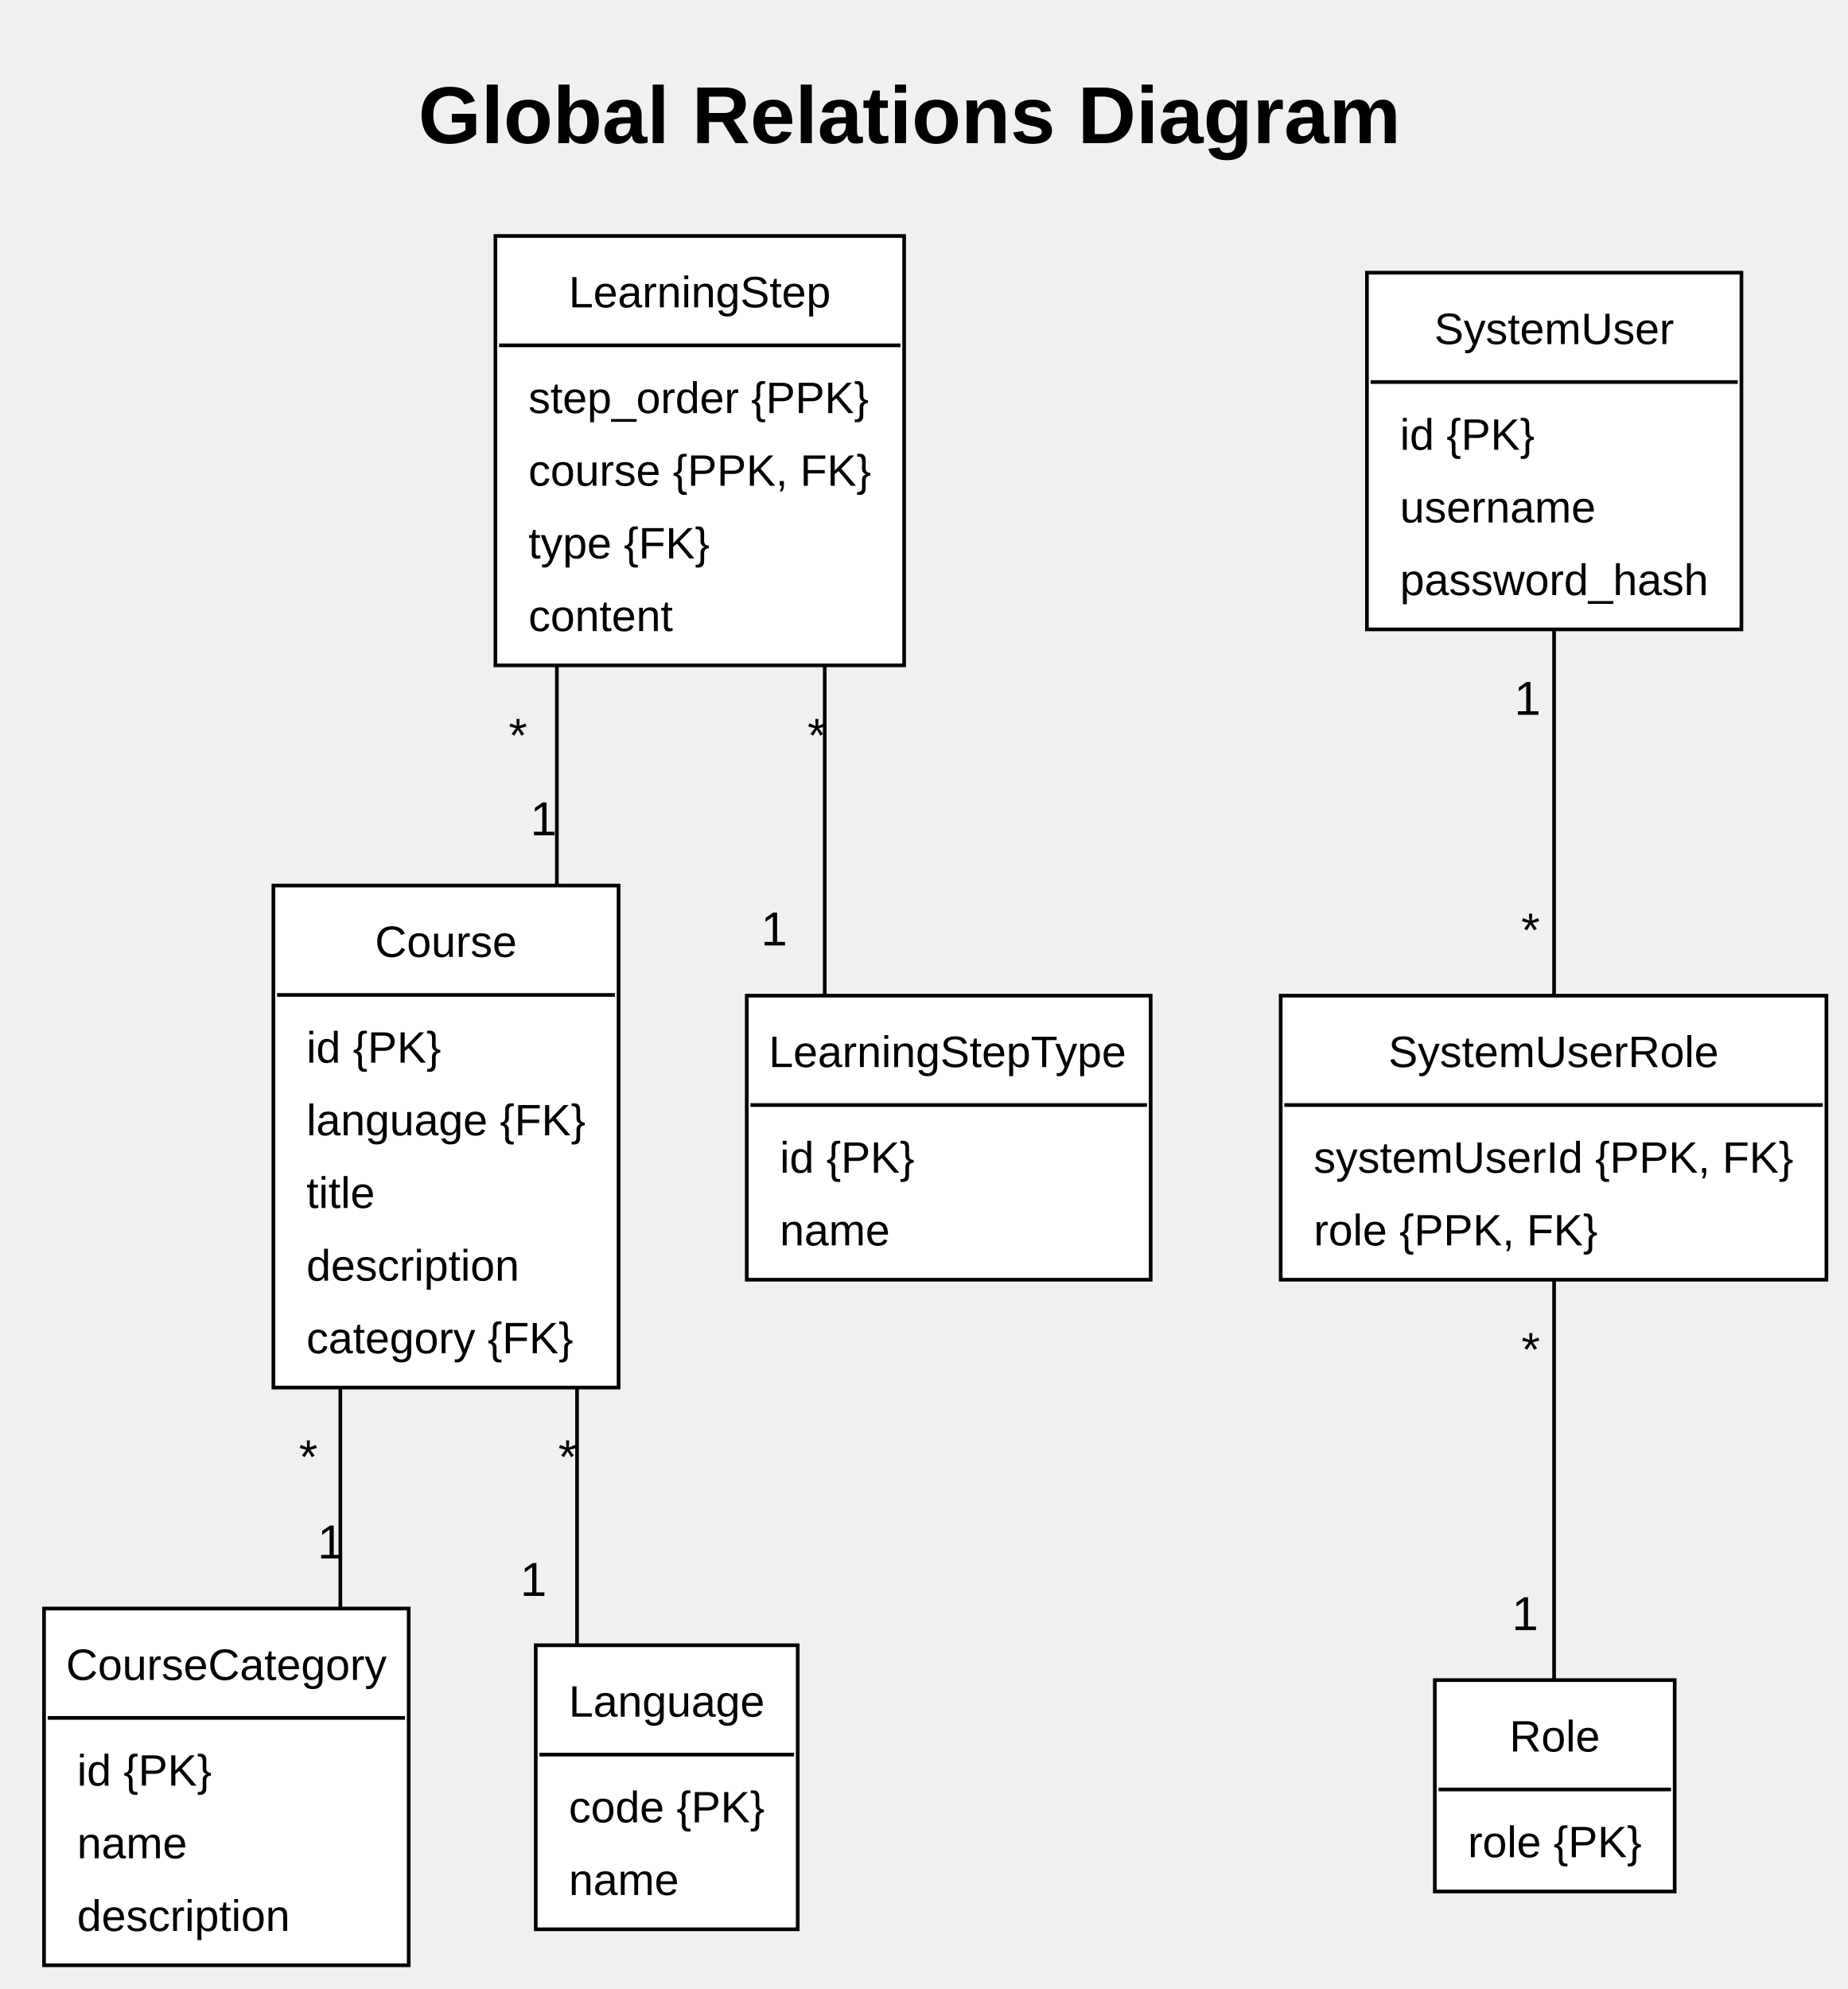
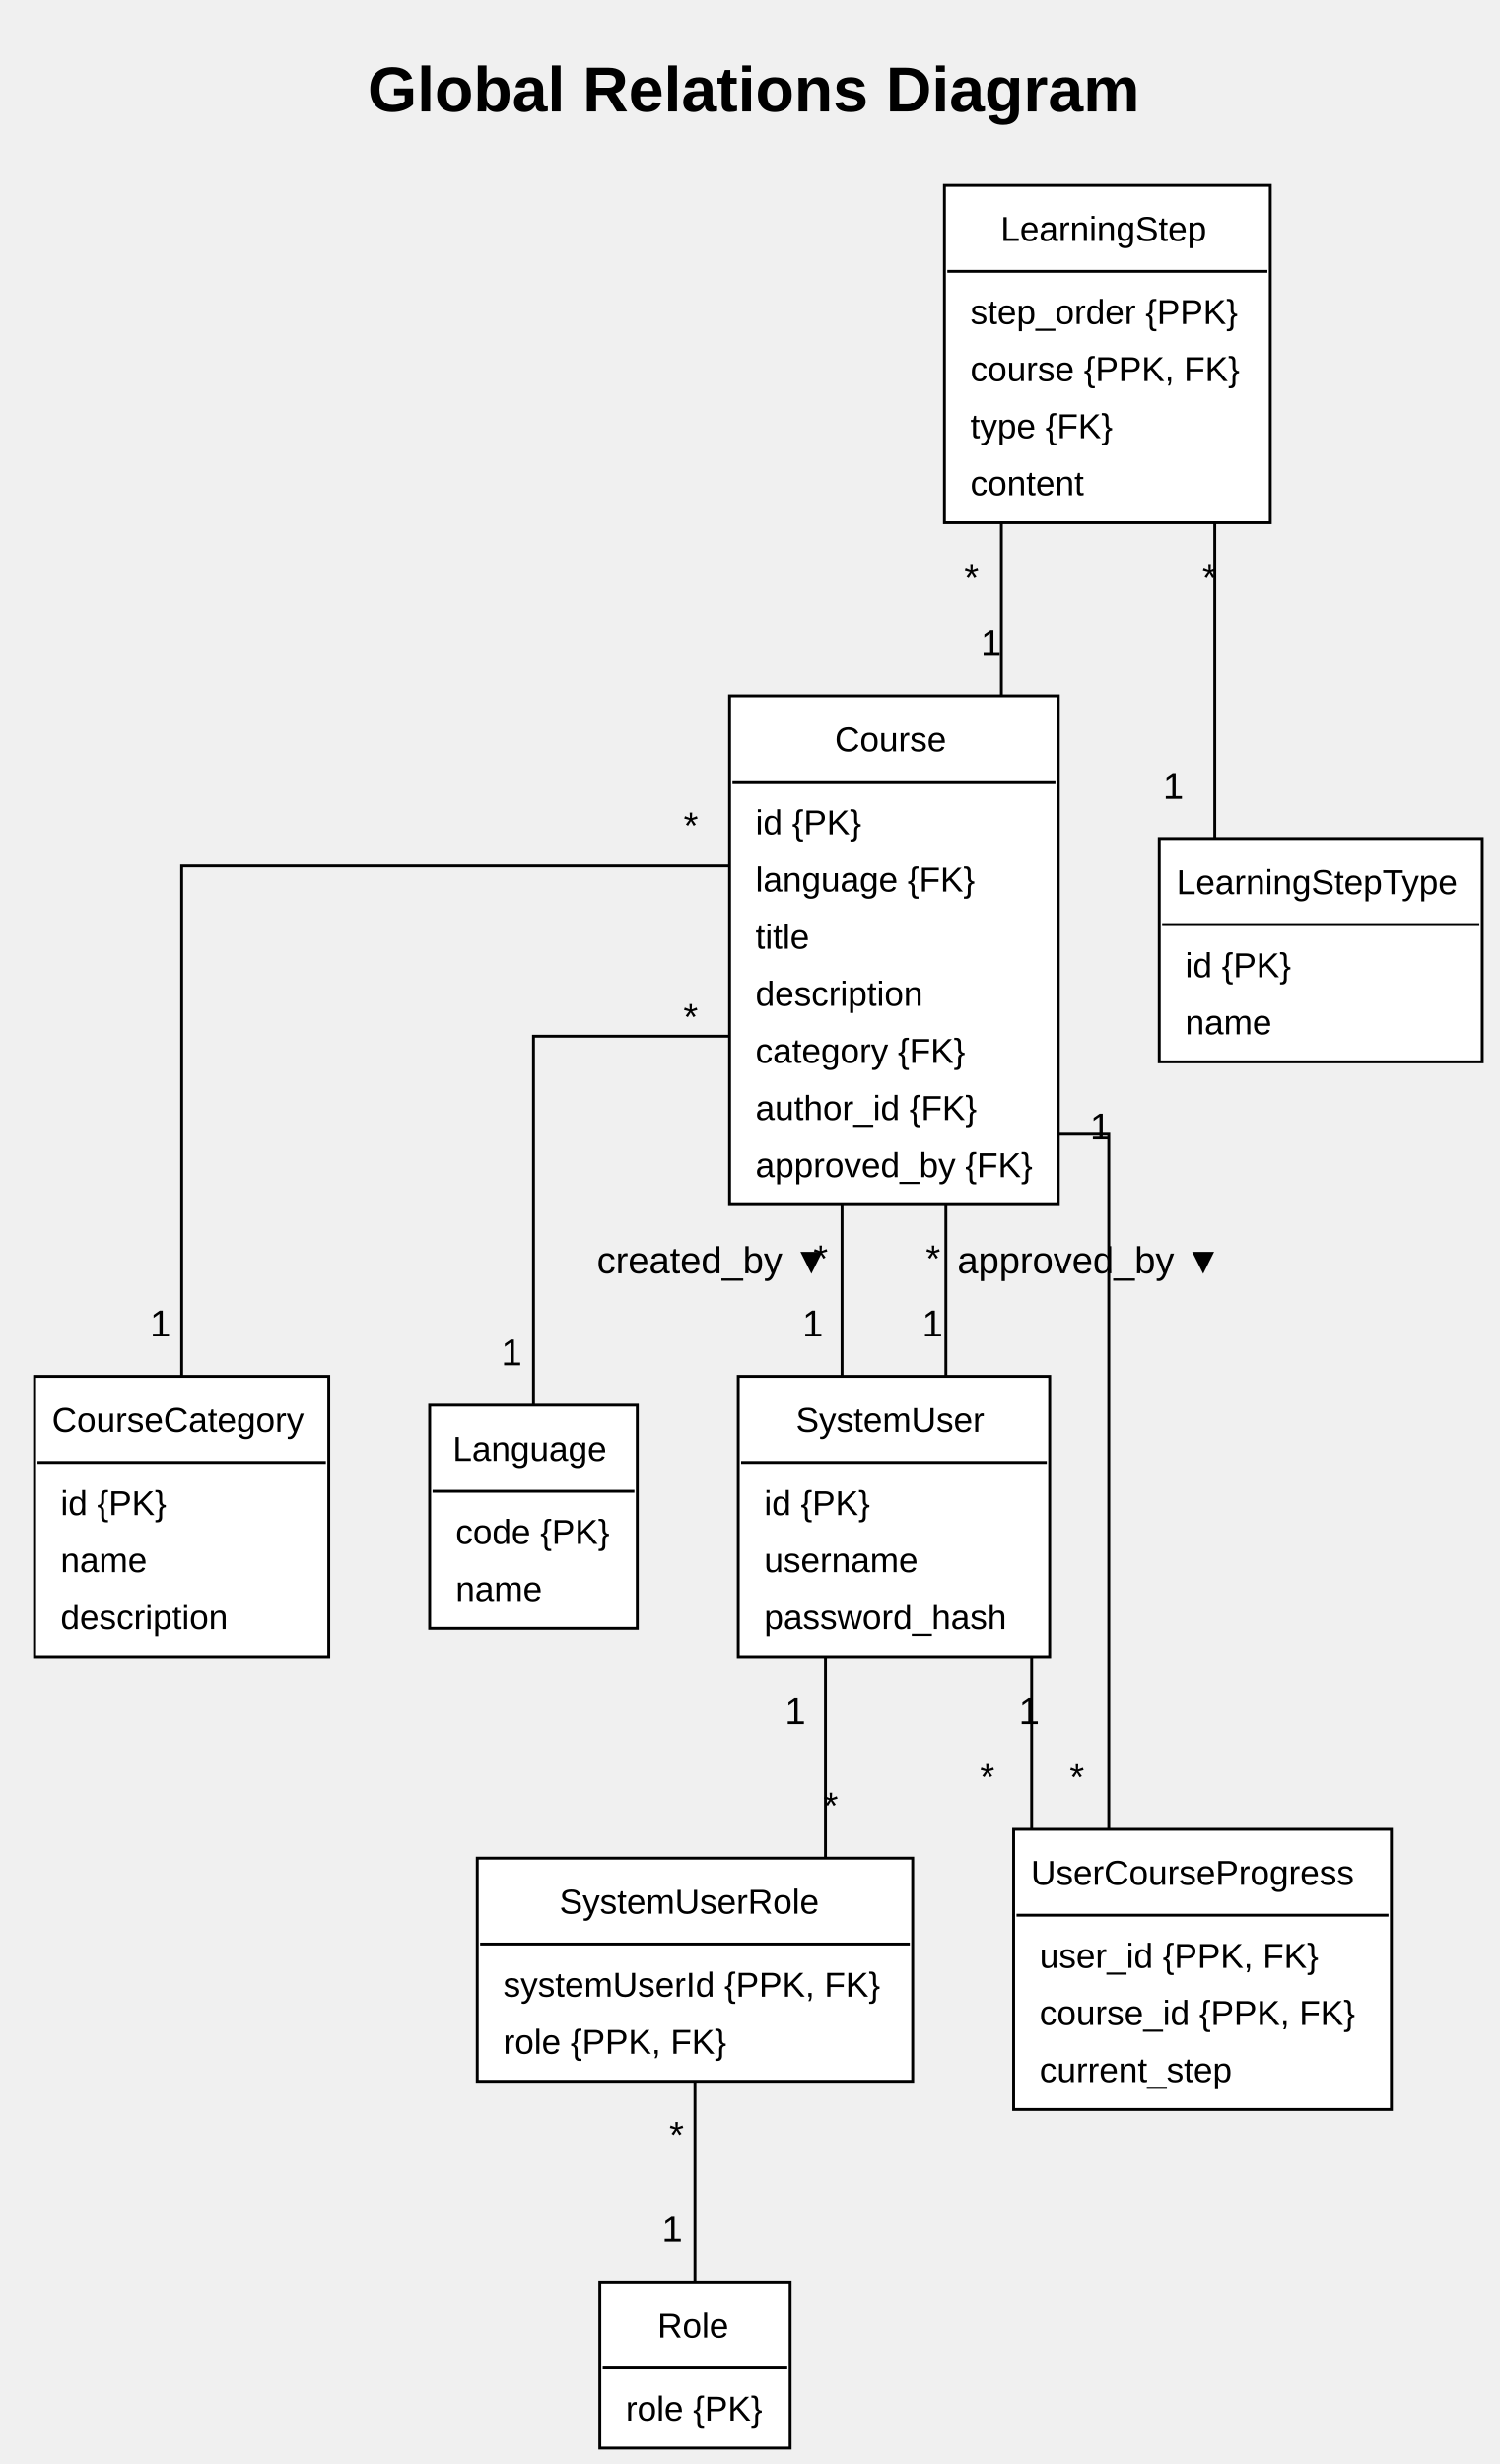
- <svg xmlns="http://www.w3.org/2000/svg" contentStyleType="text/css" data-diagram-type="CLASS" height="621.042px" preserveAspectRatio="none" style="width:577px;height:621px;background:#FFFFFF;" version="1.1" viewBox="0 0 577 621" width="577.5px" zoomAndPan="magnify">
+ <svg xmlns="http://www.w3.org/2000/svg" contentStyleType="text/css" height="979.688px" preserveAspectRatio="none" style="width:596px;height:979px;background:#FFFFFF;" version="1.1" viewBox="0 0 596 979" width="596.979px" zoomAndPan="magnify">
  <defs />
  <g>
-     <g class="title" data-source-line="4">
-       <text fill="#000000" font-family="Arial" font-size="25.208" font-weight="bold" lengthAdjust="spacing" textLength="306.771" x="130.615" y="44.682">Global Relations Diagram</text>
+     <text fill="#000000" font-family="Arial" font-size="25.208" font-weight="bold" lengthAdjust="spacing" textLength="294.479" x="146.094" y="44.27">Global Relations Diagram</text>
+     <g id="elem_Course">
+       <rect codeLine="6" fill="#FFFFFF" height="202.114" id="Course" style="stroke:#000000;stroke-width:1.146;" width="130.625" x="289.896" y="276.487" />
+       <text fill="#000000" font-family="Arial" font-size="13.75" lengthAdjust="spacing" textLength="46.979" x="331.719" y="298.551">Course</text>
+       <line style="stroke:#000000;stroke-width:1.146;" x1="291.042" x2="419.375" y1="310.632" y2="310.632" />
+       <text fill="#000000" font-family="Arial" font-size="13.75" lengthAdjust="spacing" textLength="42.396" x="300.208" y="331.55">id {PK}</text>
+       <text fill="#000000" font-family="Arial" font-size="13.75" lengthAdjust="spacing" textLength="89.375" x="300.208" y="354.236">language {FK}</text>
+       <text fill="#000000" font-family="Arial" font-size="13.75" lengthAdjust="spacing" textLength="21.771" x="300.208" y="376.922">title</text>
+       <text fill="#000000" font-family="Arial" font-size="13.75" lengthAdjust="spacing" textLength="69.896" x="300.208" y="399.608">description</text>
+       <text fill="#000000" font-family="Arial" font-size="13.75" lengthAdjust="spacing" textLength="82.5" x="300.208" y="422.294">category {FK}</text>
+       <text fill="#000000" font-family="Arial" font-size="13.75" lengthAdjust="spacing" textLength="89.375" x="300.208" y="444.981">author_id {FK}</text>
+       <text fill="#000000" font-family="Arial" font-size="13.75" lengthAdjust="spacing" textLength="110" x="300.208" y="467.667">approved_by {FK}</text>
    </g>
-     <g class="entity" data-entity="Course" data-source-line="6" data-uid="ent0002" id="entity_Course">
-       <rect fill="#FFFFFF" height="156.742" style="stroke:#000000;stroke-width:1.146;" width="107.784" x="85.365" y="276.487" />
-       <text fill="#000000" font-family="Arial" font-size="13.75" lengthAdjust="spacing" textLength="44.325" x="117.094" y="298.776">Course</text>
-       <line style="stroke:#000000;stroke-width:1.146;" x1="86.51" x2="192.003" y1="310.632" y2="310.632" />
-       <text fill="#000000" font-family="Arial" font-size="13.75" lengthAdjust="spacing" textLength="42.049" x="95.677" y="331.775">id {PK}</text>
-       <text fill="#000000" font-family="Arial" font-size="13.75" lengthAdjust="spacing" textLength="87.159" x="95.677" y="354.461">language {FK}</text>
-       <text fill="#000000" font-family="Arial" font-size="13.75" lengthAdjust="spacing" textLength="21.397" x="95.677" y="377.147">title</text>
-       <text fill="#000000" font-family="Arial" font-size="13.75" lengthAdjust="spacing" textLength="66.494" x="95.677" y="399.833">description</text>
-       <text fill="#000000" font-family="Arial" font-size="13.75" lengthAdjust="spacing" textLength="83.312" x="95.677" y="422.519">category {FK}</text>
+     <g id="elem_CourseCategory">
+       <rect codeLine="17" fill="#FFFFFF" height="111.37" id="CourseCategory" style="stroke:#000000;stroke-width:1.146;" width="116.875" x="13.75" y="546.904" />
+       <text fill="#000000" font-family="Arial" font-size="13.75" lengthAdjust="spacing" textLength="103.125" x="20.625" y="568.968">CourseCategory</text>
+       <line style="stroke:#000000;stroke-width:1.146;" x1="14.896" x2="129.479" y1="581.048" y2="581.048" />
+       <text fill="#000000" font-family="Arial" font-size="13.75" lengthAdjust="spacing" textLength="42.396" x="24.062" y="601.966">id {PK}</text>
+       <text fill="#000000" font-family="Arial" font-size="13.75" lengthAdjust="spacing" textLength="36.667" x="24.062" y="624.653">name</text>
+       <text fill="#000000" font-family="Arial" font-size="13.75" lengthAdjust="spacing" textLength="69.896" x="24.062" y="647.339">description</text>
    </g>
-     <g class="entity" data-entity="CourseCategory" data-source-line="15" data-uid="ent0003" id="entity_CourseCategory">
-       <rect fill="#FFFFFF" height="111.37" style="stroke:#000000;stroke-width:1.146;" width="113.867" x="13.75" y="502.216" />
-       <text fill="#000000" font-family="Arial" font-size="13.75" lengthAdjust="spacing" textLength="100.117" x="20.625" y="524.505">CourseCategory</text>
-       <line style="stroke:#000000;stroke-width:1.146;" x1="14.896" x2="126.471" y1="536.361" y2="536.361" />
-       <text fill="#000000" font-family="Arial" font-size="13.75" lengthAdjust="spacing" textLength="42.049" x="24.062" y="557.504">id {PK}</text>
-       <text fill="#000000" font-family="Arial" font-size="13.75" lengthAdjust="spacing" textLength="34.395" x="24.062" y="580.19">name</text>
-       <text fill="#000000" font-family="Arial" font-size="13.75" lengthAdjust="spacing" textLength="66.494" x="24.062" y="602.876">description</text>
+     <g id="elem_Language">
+       <rect codeLine="24" fill="#FFFFFF" height="88.683" id="Language" style="stroke:#000000;stroke-width:1.146;" width="82.5" x="170.729" y="558.362" />
+       <text fill="#000000" font-family="Arial" font-size="13.75" lengthAdjust="spacing" textLength="64.167" x="179.896" y="580.426">Language</text>
+       <line style="stroke:#000000;stroke-width:1.146;" x1="171.875" x2="252.083" y1="592.507" y2="592.507" />
+       <text fill="#000000" font-family="Arial" font-size="13.75" lengthAdjust="spacing" textLength="61.875" x="181.042" y="613.425">code {PK}</text>
+       <text fill="#000000" font-family="Arial" font-size="13.75" lengthAdjust="spacing" textLength="36.667" x="181.042" y="636.111">name</text>
    </g>
-     <g class="entity" data-entity="Language" data-source-line="22" data-uid="ent0004" id="entity_Language">
-       <rect fill="#FFFFFF" height="88.683" style="stroke:#000000;stroke-width:1.146;" width="81.788" x="167.292" y="513.675" />
-       <text fill="#000000" font-family="Arial" font-size="13.75" lengthAdjust="spacing" textLength="61.177" x="177.597" y="535.963">Language</text>
-       <line style="stroke:#000000;stroke-width:1.146;" x1="168.438" x2="247.934" y1="547.819" y2="547.819" />
-       <text fill="#000000" font-family="Arial" font-size="13.75" lengthAdjust="spacing" textLength="61.163" x="177.604" y="568.962">code {PK}</text>
-       <text fill="#000000" font-family="Arial" font-size="13.75" lengthAdjust="spacing" textLength="34.395" x="177.604" y="591.648">name</text>
+     <g id="elem_SystemUser">
+       <rect codeLine="30" fill="#FFFFFF" height="111.37" id="SystemUser" style="stroke:#000000;stroke-width:1.146;" width="123.75" x="293.333" y="546.904" />
+       <text fill="#000000" font-family="Arial" font-size="13.75" lengthAdjust="spacing" textLength="77.917" x="316.25" y="568.968">SystemUser</text>
+       <line style="stroke:#000000;stroke-width:1.146;" x1="294.479" x2="415.938" y1="581.048" y2="581.048" />
+       <text fill="#000000" font-family="Arial" font-size="13.75" lengthAdjust="spacing" textLength="42.396" x="303.646" y="601.966">id {PK}</text>
+       <text fill="#000000" font-family="Arial" font-size="13.75" lengthAdjust="spacing" textLength="65.312" x="303.646" y="624.653">username</text>
+       <text fill="#000000" font-family="Arial" font-size="13.75" lengthAdjust="spacing" textLength="103.125" x="303.646" y="647.339">password_hash</text>
    </g>
-     <g class="entity" data-entity="SystemUser" data-source-line="28" data-uid="ent0005" id="entity_SystemUser">
-       <rect fill="#FFFFFF" height="111.37" style="stroke:#000000;stroke-width:1.146;" width="116.935" x="426.823" y="85.133" />
-       <text fill="#000000" font-family="Arial" font-size="13.75" lengthAdjust="spacing" textLength="74.873" x="447.854" y="107.422">SystemUser</text>
-       <line style="stroke:#000000;stroke-width:1.146;" x1="427.969" x2="542.612" y1="119.277" y2="119.277" />
-       <text fill="#000000" font-family="Arial" font-size="13.75" lengthAdjust="spacing" textLength="42.049" x="437.135" y="140.421">id {PK}</text>
-       <text fill="#000000" font-family="Arial" font-size="13.75" lengthAdjust="spacing" textLength="61.143" x="437.135" y="163.107">username</text>
-       <text fill="#000000" font-family="Arial" font-size="13.75" lengthAdjust="spacing" textLength="96.31" x="437.135" y="185.793">password_hash</text>
+     <g id="elem_Role">
+       <rect codeLine="37" fill="#FFFFFF" height="65.997" id="Role" style="stroke:#000000;stroke-width:1.146;" width="75.625" x="238.333" y="906.696" />
+       <text fill="#000000" font-family="Arial" font-size="13.75" lengthAdjust="spacing" textLength="29.792" x="261.25" y="928.76">Role</text>
+       <line style="stroke:#000000;stroke-width:1.146;" x1="239.479" x2="312.812" y1="940.84" y2="940.84" />
+       <text fill="#000000" font-family="Arial" font-size="13.75" lengthAdjust="spacing" textLength="55" x="248.646" y="961.758">role {PK}</text>
    </g>
-     <g class="entity" data-entity="Role" data-source-line="35" data-uid="ent0006" id="entity_Role">
-       <rect fill="#FFFFFF" height="65.997" style="stroke:#000000;stroke-width:1.146;" width="74.9" x="448.021" y="524.56" />
-       <text fill="#000000" font-family="Arial" font-size="13.75" lengthAdjust="spacing" textLength="28.279" x="471.331" y="546.849">Role</text>
-       <line style="stroke:#000000;stroke-width:1.146;" x1="449.167" x2="521.775" y1="558.705" y2="558.705" />
-       <text fill="#000000" font-family="Arial" font-size="13.75" lengthAdjust="spacing" textLength="54.275" x="458.333" y="579.848">role {PK}</text>
+     <g id="elem_SystemUserRole">
+       <rect codeLine="42" fill="#FFFFFF" height="88.683" id="SystemUserRole" style="stroke:#000000;stroke-width:1.146;" width="173.021" x="189.635" y="738.258" />
+       <text fill="#000000" font-family="Arial" font-size="13.75" lengthAdjust="spacing" textLength="107.708" x="222.292" y="760.322">SystemUserRole</text>
+       <line style="stroke:#000000;stroke-width:1.146;" x1="190.781" x2="361.51" y1="772.402" y2="772.402" />
+       <text fill="#000000" font-family="Arial" font-size="13.75" lengthAdjust="spacing" textLength="152.396" x="199.948" y="793.321">systemUserId {PPK, FK}</text>
+       <text fill="#000000" font-family="Arial" font-size="13.75" lengthAdjust="spacing" textLength="88.229" x="199.948" y="816.007">role {PPK, FK}</text>
    </g>
-     <g class="entity" data-entity="SystemUserRole" data-source-line="40" data-uid="ent0007" id="entity_SystemUserRole">
-       <rect fill="#FFFFFF" height="88.683" style="stroke:#000000;stroke-width:1.146;" width="170.398" x="399.896" y="310.862" />
-       <text fill="#000000" font-family="Arial" font-size="13.75" lengthAdjust="spacing" textLength="103.152" x="433.519" y="333.151">SystemUserRole</text>
-       <line style="stroke:#000000;stroke-width:1.146;" x1="401.042" x2="569.148" y1="345.007" y2="345.007" />
-       <text fill="#000000" font-family="Arial" font-size="13.75" lengthAdjust="spacing" textLength="149.773" x="410.208" y="366.15">systemUserId {PPK, FK}</text>
-       <text fill="#000000" font-family="Arial" font-size="13.75" lengthAdjust="spacing" textLength="88.657" x="410.208" y="388.836">role {PPK, FK}</text>
+     <g id="elem_LearningStepType">
+       <rect codeLine="48" fill="#FFFFFF" height="88.683" id="LearningStepType" style="stroke:#000000;stroke-width:1.146;" width="128.333" x="460.625" y="333.206" />
+       <text fill="#000000" font-family="Arial" font-size="13.75" lengthAdjust="spacing" textLength="114.583" x="467.5" y="355.27">LearningStepType</text>
+       <line style="stroke:#000000;stroke-width:1.146;" x1="461.771" x2="587.812" y1="367.35" y2="367.35" />
+       <text fill="#000000" font-family="Arial" font-size="13.75" lengthAdjust="spacing" textLength="42.396" x="470.938" y="388.269">id {PK}</text>
+       <text fill="#000000" font-family="Arial" font-size="13.75" lengthAdjust="spacing" textLength="36.667" x="470.938" y="410.955">name</text>
    </g>
-     <g class="entity" data-entity="LearningStepType" data-source-line="46" data-uid="ent0008" id="entity_LearningStepType">
-       <rect fill="#FFFFFF" height="88.683" style="stroke:#000000;stroke-width:1.146;" width="126.12" x="233.177" y="310.862" />
-       <text fill="#000000" font-family="Arial" font-size="13.75" lengthAdjust="spacing" textLength="112.37" x="240.052" y="333.151">LearningStepType</text>
-       <line style="stroke:#000000;stroke-width:1.146;" x1="234.323" x2="358.151" y1="345.007" y2="345.007" />
-       <text fill="#000000" font-family="Arial" font-size="13.75" lengthAdjust="spacing" textLength="42.049" x="243.49" y="366.15">id {PK}</text>
-       <text fill="#000000" font-family="Arial" font-size="13.75" lengthAdjust="spacing" textLength="34.395" x="243.49" y="388.836">name</text>
+     <g id="elem_LearningStep">
+       <rect codeLine="54" fill="#FFFFFF" height="134.056" id="LearningStep" style="stroke:#000000;stroke-width:1.146;" width="129.479" x="375.26" y="73.675" />
+       <text fill="#000000" font-family="Arial" font-size="13.75" lengthAdjust="spacing" textLength="84.792" x="397.604" y="95.739">LearningStep</text>
+       <line style="stroke:#000000;stroke-width:1.146;" x1="376.406" x2="503.594" y1="107.819" y2="107.819" />
+       <text fill="#000000" font-family="Arial" font-size="13.75" lengthAdjust="spacing" textLength="108.854" x="385.573" y="128.737">step_order {PPK}</text>
+       <text fill="#000000" font-family="Arial" font-size="13.75" lengthAdjust="spacing" textLength="107.708" x="385.573" y="151.423">course {PPK, FK}</text>
+       <text fill="#000000" font-family="Arial" font-size="13.75" lengthAdjust="spacing" textLength="55" x="385.573" y="174.11">type {FK}</text>
+       <text fill="#000000" font-family="Arial" font-size="13.75" lengthAdjust="spacing" textLength="45.833" x="385.573" y="196.796">content</text>
    </g>
-     <g class="entity" data-entity="LearningStep" data-source-line="52" data-uid="ent0009" id="entity_LearningStep">
-       <rect fill="#FFFFFF" height="134.056" style="stroke:#000000;stroke-width:1.146;" width="127.624" x="154.688" y="73.675" />
-       <text fill="#000000" font-family="Arial" font-size="13.75" lengthAdjust="spacing" textLength="81.802" x="177.599" y="95.963">LearningStep</text>
-       <line style="stroke:#000000;stroke-width:1.146;" x1="155.833" x2="281.166" y1="107.819" y2="107.819" />
-       <text fill="#000000" font-family="Arial" font-size="13.75" lengthAdjust="spacing" textLength="106.254" x="165" y="128.962">step_order {PPK}</text>
-       <text fill="#000000" font-family="Arial" font-size="13.75" lengthAdjust="spacing" textLength="106.999" x="165" y="151.648">course {PPK, FK}</text>
-       <text fill="#000000" font-family="Arial" font-size="13.75" lengthAdjust="spacing" textLength="56.564" x="165" y="174.334">type {FK}</text>
-       <text fill="#000000" font-family="Arial" font-size="13.75" lengthAdjust="spacing" textLength="45.104" x="165" y="197.021">content</text>
+     <g id="elem_UserCourseProgress">
+       <rect codeLine="63" fill="#FFFFFF" height="111.37" id="UserCourseProgress" style="stroke:#000000;stroke-width:1.146;" width="150.104" x="402.76" y="726.8" />
+       <text fill="#000000" font-family="Arial" font-size="13.75" lengthAdjust="spacing" textLength="136.354" x="409.635" y="748.864">UserCourseProgress</text>
+       <line style="stroke:#000000;stroke-width:1.146;" x1="403.906" x2="551.719" y1="760.944" y2="760.944" />
+       <text fill="#000000" font-family="Arial" font-size="13.75" lengthAdjust="spacing" textLength="112.292" x="413.073" y="781.862">user_id {PPK, FK}</text>
+       <text fill="#000000" font-family="Arial" font-size="13.75" lengthAdjust="spacing" textLength="127.188" x="413.073" y="804.548">course_id {PPK, FK}</text>
+       <text fill="#000000" font-family="Arial" font-size="13.75" lengthAdjust="spacing" textLength="79.062" x="413.073" y="827.235">current_step</text>
    </g>
-     <g class="link" data-entity-1="Course" data-entity-2="CourseCategory" data-source-line="60" data-uid="lnk10" id="link_Course_CourseCategory">
-       <path codeLine="60" d="M106.276,433.684 C106.276,456.509 106.276,480.95 106.276,502.056" fill="none" id="Course-CourseCategory" style="stroke:#000000;stroke-width:1.146;" />
-       <text fill="#000000" font-family="Arial" font-size="14.896" lengthAdjust="spacing" textLength="5.797" x="93.368" y="459.994">*</text>
-       <text fill="#000000" font-family="Arial" font-size="14.896" lengthAdjust="spacing" textLength="8.284" x="99.147" y="486.57">1</text>
+     <g id="link_Course_CourseCategory">
+       <path codeLine="70" d="M289.563,344.091 C205.964,344.091 72.188,344.091 72.188,344.091 C72.188,344.091 72.188,470.775 72.188,546.732 " fill="none" id="Course-CourseCategory" style="stroke:#000000;stroke-width:1.146;" />
+       <text fill="#000000" font-family="Arial" font-size="14.896" lengthAdjust="spacing" textLength="5.729" x="271.628" y="333.177">*</text>
+       <text fill="#000000" font-family="Arial" font-size="14.896" lengthAdjust="spacing" textLength="8.021" x="59.589" y="531">1</text>
    </g>
-     <g class="link" data-entity-1="Course" data-entity-2="Language" data-source-line="61" data-uid="lnk11" id="link_Course_Language">
-       <path codeLine="61" d="M180.182,433.684 C180.182,460.737 180.182,490.07 180.182,513.423" fill="none" id="Course-Language" style="stroke:#000000;stroke-width:1.146;" />
-       <text fill="#000000" font-family="Arial" font-size="14.896" lengthAdjust="spacing" textLength="5.797" x="174.319" y="459.994">*</text>
-       <text fill="#000000" font-family="Arial" font-size="14.896" lengthAdjust="spacing" textLength="8.284" x="162.433" y="498.272">1</text>
+     <g id="link_Course_Language">
+       <path codeLine="71" d="M289.884,411.695 C252.106,411.695 211.979,411.695 211.979,411.695 C211.979,411.695 211.979,501.873 211.979,558.225 " fill="none" id="Course-Language" style="stroke:#000000;stroke-width:1.146;" />
+       <text fill="#000000" font-family="Arial" font-size="14.896" lengthAdjust="spacing" textLength="5.729" x="271.541" y="409.166">*</text>
+       <text fill="#000000" font-family="Arial" font-size="14.896" lengthAdjust="spacing" textLength="8.021" x="199.148" y="542.504">1</text>
    </g>
-     <g class="link" data-entity-1="SystemUser" data-entity-2="SystemUserRole" data-source-line="62" data-uid="lnk12" id="link_SystemUser_SystemUserRole">
-       <path codeLine="62" d="M485.26,196.439 C485.26,232.029 485.26,277.53 485.26,310.656" fill="none" id="SystemUser-SystemUserRole" style="stroke:#000000;stroke-width:1.146;" />
-       <text fill="#000000" font-family="Arial" font-size="14.896" lengthAdjust="spacing" textLength="8.284" x="472.815" y="223.179">1</text>
-       <text fill="#000000" font-family="Arial" font-size="14.896" lengthAdjust="spacing" textLength="5.797" x="475.007" y="295.513">*</text>
+     <g id="link_SystemUser_SystemUserRole">
+       <path codeLine="72" d="M327.995,658.416 C327.995,684.094 327.995,714.115 327.995,738.178 " fill="none" id="SystemUser-SystemUserRole" style="stroke:#000000;stroke-width:1.146;" />
+       <text fill="#000000" font-family="Arial" font-size="14.896" lengthAdjust="spacing" textLength="8.021" x="311.879" y="684.941">1</text>
+       <text fill="#000000" font-family="Arial" font-size="14.896" lengthAdjust="spacing" textLength="5.729" x="327.226" y="722.468">*</text>
    </g>
-     <g class="link" data-entity-1="SystemUserRole" data-entity-2="Role" data-source-line="63" data-uid="lnk13" id="link_SystemUserRole_Role">
-       <path codeLine="63" d="M485.26,399.481 C485.26,437.144 485.26,490.288 485.26,524.4" fill="none" id="SystemUserRole-Role" style="stroke:#000000;stroke-width:1.146;" />
-       <text fill="#000000" font-family="Arial" font-size="14.896" lengthAdjust="spacing" textLength="5.797" x="475.083" y="426.455">*</text>
-       <text fill="#000000" font-family="Arial" font-size="14.896" lengthAdjust="spacing" textLength="8.284" x="472.062" y="508.944">1</text>
+     <g id="link_SystemUserRole_Role">
+       <path codeLine="73" d="M276.146,826.682 C276.146,851.982 276.146,883.194 276.146,906.443 " fill="none" id="SystemUserRole-Role" style="stroke:#000000;stroke-width:1.146;" />
+       <text fill="#000000" font-family="Arial" font-size="14.896" lengthAdjust="spacing" textLength="5.729" x="265.935" y="853.38">*</text>
+       <text fill="#000000" font-family="Arial" font-size="14.896" lengthAdjust="spacing" textLength="8.021" x="262.965" y="890.723">1</text>
    </g>
-     <g class="link" data-entity-1="LearningStep" data-entity-2="Course" data-source-line="64" data-uid="lnk14" id="link_LearningStep_Course">
-       <path codeLine="64" d="M173.88,207.909 C173.88,229.634 173.88,253.914 173.88,276.384" fill="none" id="LearningStep-Course" style="stroke:#000000;stroke-width:1.146;" />
-       <text fill="#000000" font-family="Arial" font-size="14.896" lengthAdjust="spacing" textLength="5.797" x="158.83" y="234.721">*</text>
-       <text fill="#000000" font-family="Arial" font-size="14.896" lengthAdjust="spacing" textLength="8.284" x="165.579" y="260.785">1</text>
+     <g id="link_Course_SystemUser">
+       <path codeLine="74" d="M375.833,478.372 C375.833,501.873 375.833,526.05 375.833,546.743 " fill="none" id="Course-SystemUser" style="stroke:#000000;stroke-width:1.146;" />
+       <text fill="#000000" font-family="Arial" font-size="14.896" lengthAdjust="spacing" textLength="101.979" x="380.417" y="505.91">approved_by ▼</text>
+       <text fill="#000000" font-family="Arial" font-size="14.896" lengthAdjust="spacing" textLength="5.729" x="367.853" y="505.125">*</text>
+       <text fill="#000000" font-family="Arial" font-size="14.896" lengthAdjust="spacing" textLength="8.021" x="366.393" y="531.014">1</text>
    </g>
-     <g class="link" data-entity-1="LearningStep" data-entity-2="LearningStepType" data-source-line="65" data-uid="lnk15" id="link_LearningStep_LearningStepType">
-       <path codeLine="65" d="M257.526,207.909 C257.526,241.425 257.526,281.002 257.526,310.667" fill="none" id="LearningStep-LearningStepType" style="stroke:#000000;stroke-width:1.146;" />
-       <text fill="#000000" font-family="Arial" font-size="14.896" lengthAdjust="spacing" textLength="5.797" x="252.147" y="234.721">*</text>
-       <text fill="#000000" font-family="Arial" font-size="14.896" lengthAdjust="spacing" textLength="8.284" x="237.581" y="295.18">1</text>
+     <g id="link_Course_SystemUser">
+       <path codeLine="75" d="M334.583,478.372 C334.583,501.873 334.583,526.05 334.583,546.743 " fill="none" id="Course-SystemUser-1" style="stroke:#000000;stroke-width:1.146;" />
+       <text fill="#000000" font-family="Arial" font-size="14.896" lengthAdjust="spacing" textLength="92.812" x="237.188" y="505.91">created_by ▼</text>
+       <text fill="#000000" font-family="Arial" font-size="14.896" lengthAdjust="spacing" textLength="5.729" x="323.187" y="505.125">*</text>
+       <text fill="#000000" font-family="Arial" font-size="14.896" lengthAdjust="spacing" textLength="8.021" x="318.826" y="531.014">1</text>
+     </g>
+     <g id="link_SystemUser_UserCourseProgress">
+       <path codeLine="78" d="M409.922,658.416 C409.922,680.176 409.922,705.052 409.922,726.777 " fill="none" id="SystemUser-UserCourseProgress" style="stroke:#000000;stroke-width:1.146;" />
+       <text fill="#000000" font-family="Arial" font-size="14.896" lengthAdjust="spacing" textLength="8.021" x="404.815" y="684.941">1</text>
+       <text fill="#000000" font-family="Arial" font-size="14.896" lengthAdjust="spacing" textLength="5.729" x="389.394" y="711.068">*</text>
+     </g>
+     <g id="link_Course_UserCourseProgress">
+       <path codeLine="79" d="M420.773,450.654 C432.231,450.654 440.573,450.654 440.573,450.654 C440.573,450.654 440.573,631.936 440.573,726.479 " fill="none" id="Course-UserCourseProgress" style="stroke:#000000;stroke-width:1.146;" />
+       <text fill="#000000" font-family="Arial" font-size="14.896" lengthAdjust="spacing" textLength="8.021" x="433.109" y="452.727">1</text>
+       <text fill="#000000" font-family="Arial" font-size="14.896" lengthAdjust="spacing" textLength="5.729" x="425.011" y="711.143">*</text>
+     </g>
+     <g id="link_LearningStep_Course">
+       <path codeLine="80" d="M397.891,207.875 C397.891,229.187 397.891,253.25 397.891,276.396 " fill="none" id="LearningStep-Course" style="stroke:#000000;stroke-width:1.146;" />
+       <text fill="#000000" font-family="Arial" font-size="14.896" lengthAdjust="spacing" textLength="5.729" x="383.126" y="234.439">*</text>
+       <text fill="#000000" font-family="Arial" font-size="14.896" lengthAdjust="spacing" textLength="8.021" x="389.68" y="260.558">1</text>
+     </g>
+     <g id="link_LearningStep_LearningStepType">
+       <path codeLine="81" d="M482.682,207.875 C482.682,248.048 482.682,297.949 482.682,333.171 " fill="none" id="LearningStep-LearningStepType" style="stroke:#000000;stroke-width:1.146;" />
+       <text fill="#000000" font-family="Arial" font-size="14.896" lengthAdjust="spacing" textLength="5.729" x="477.722" y="234.439">*</text>
+       <text fill="#000000" font-family="Arial" font-size="14.896" lengthAdjust="spacing" textLength="8.021" x="462.087" y="317.47">1</text>
    </g>
  </g>
</svg>
